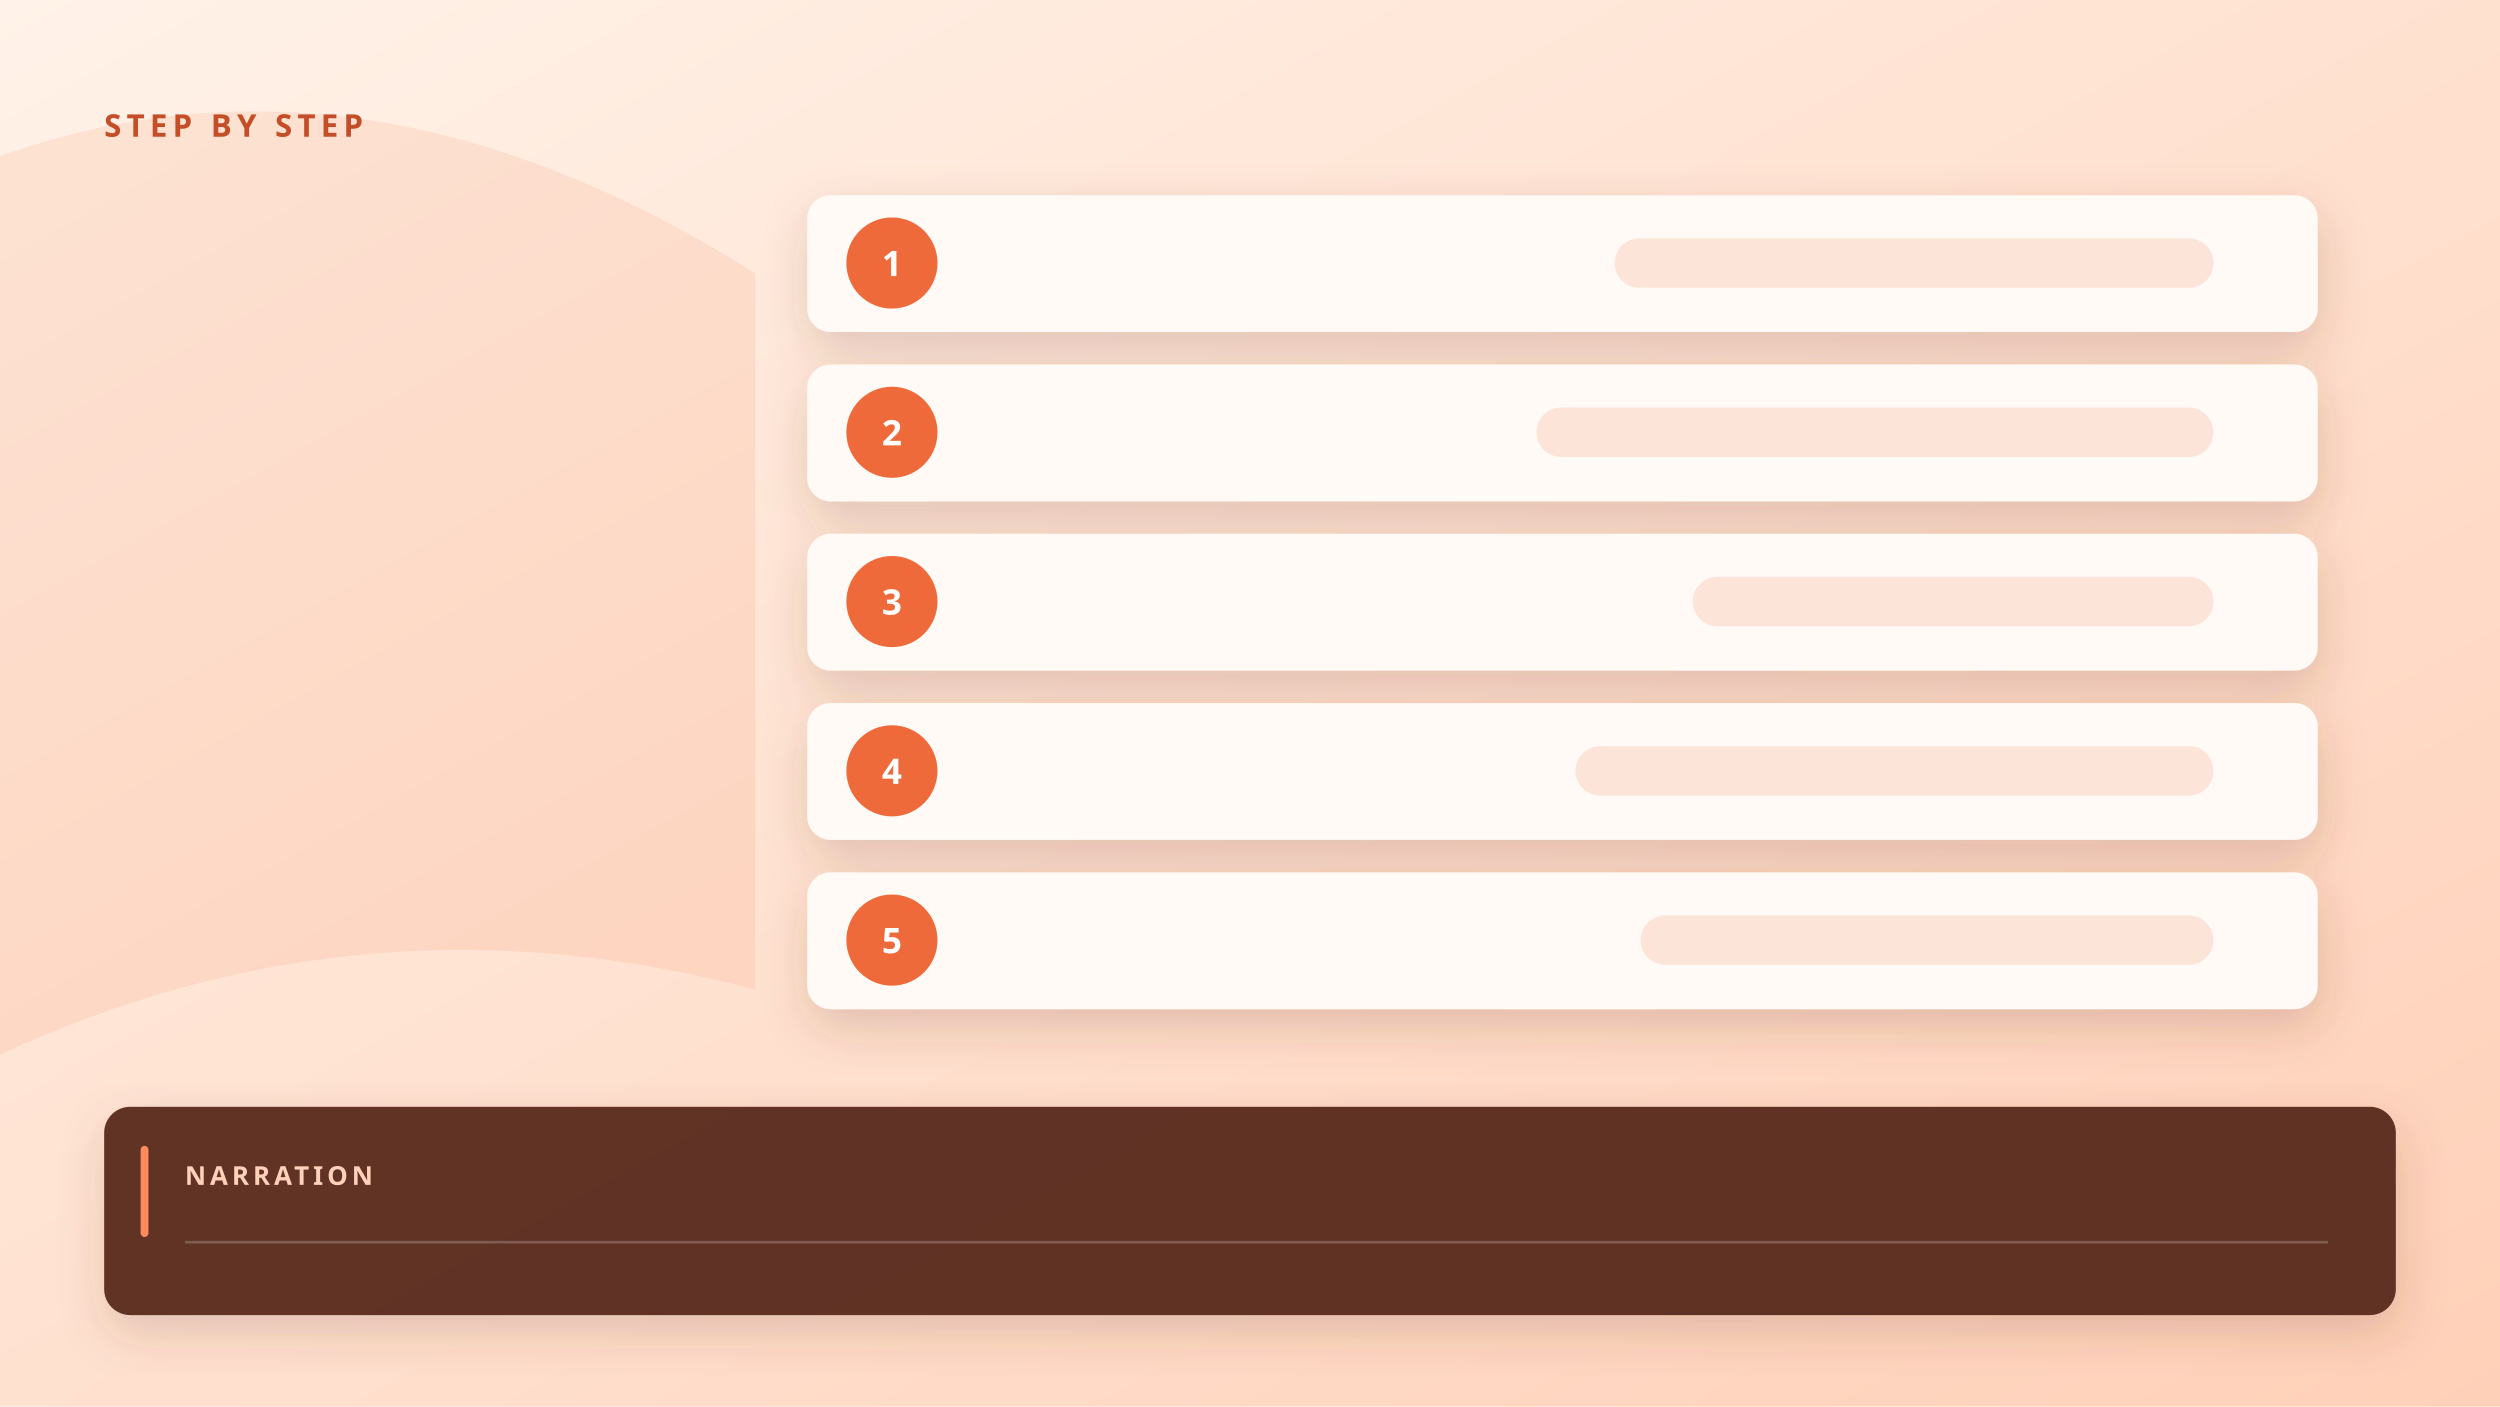
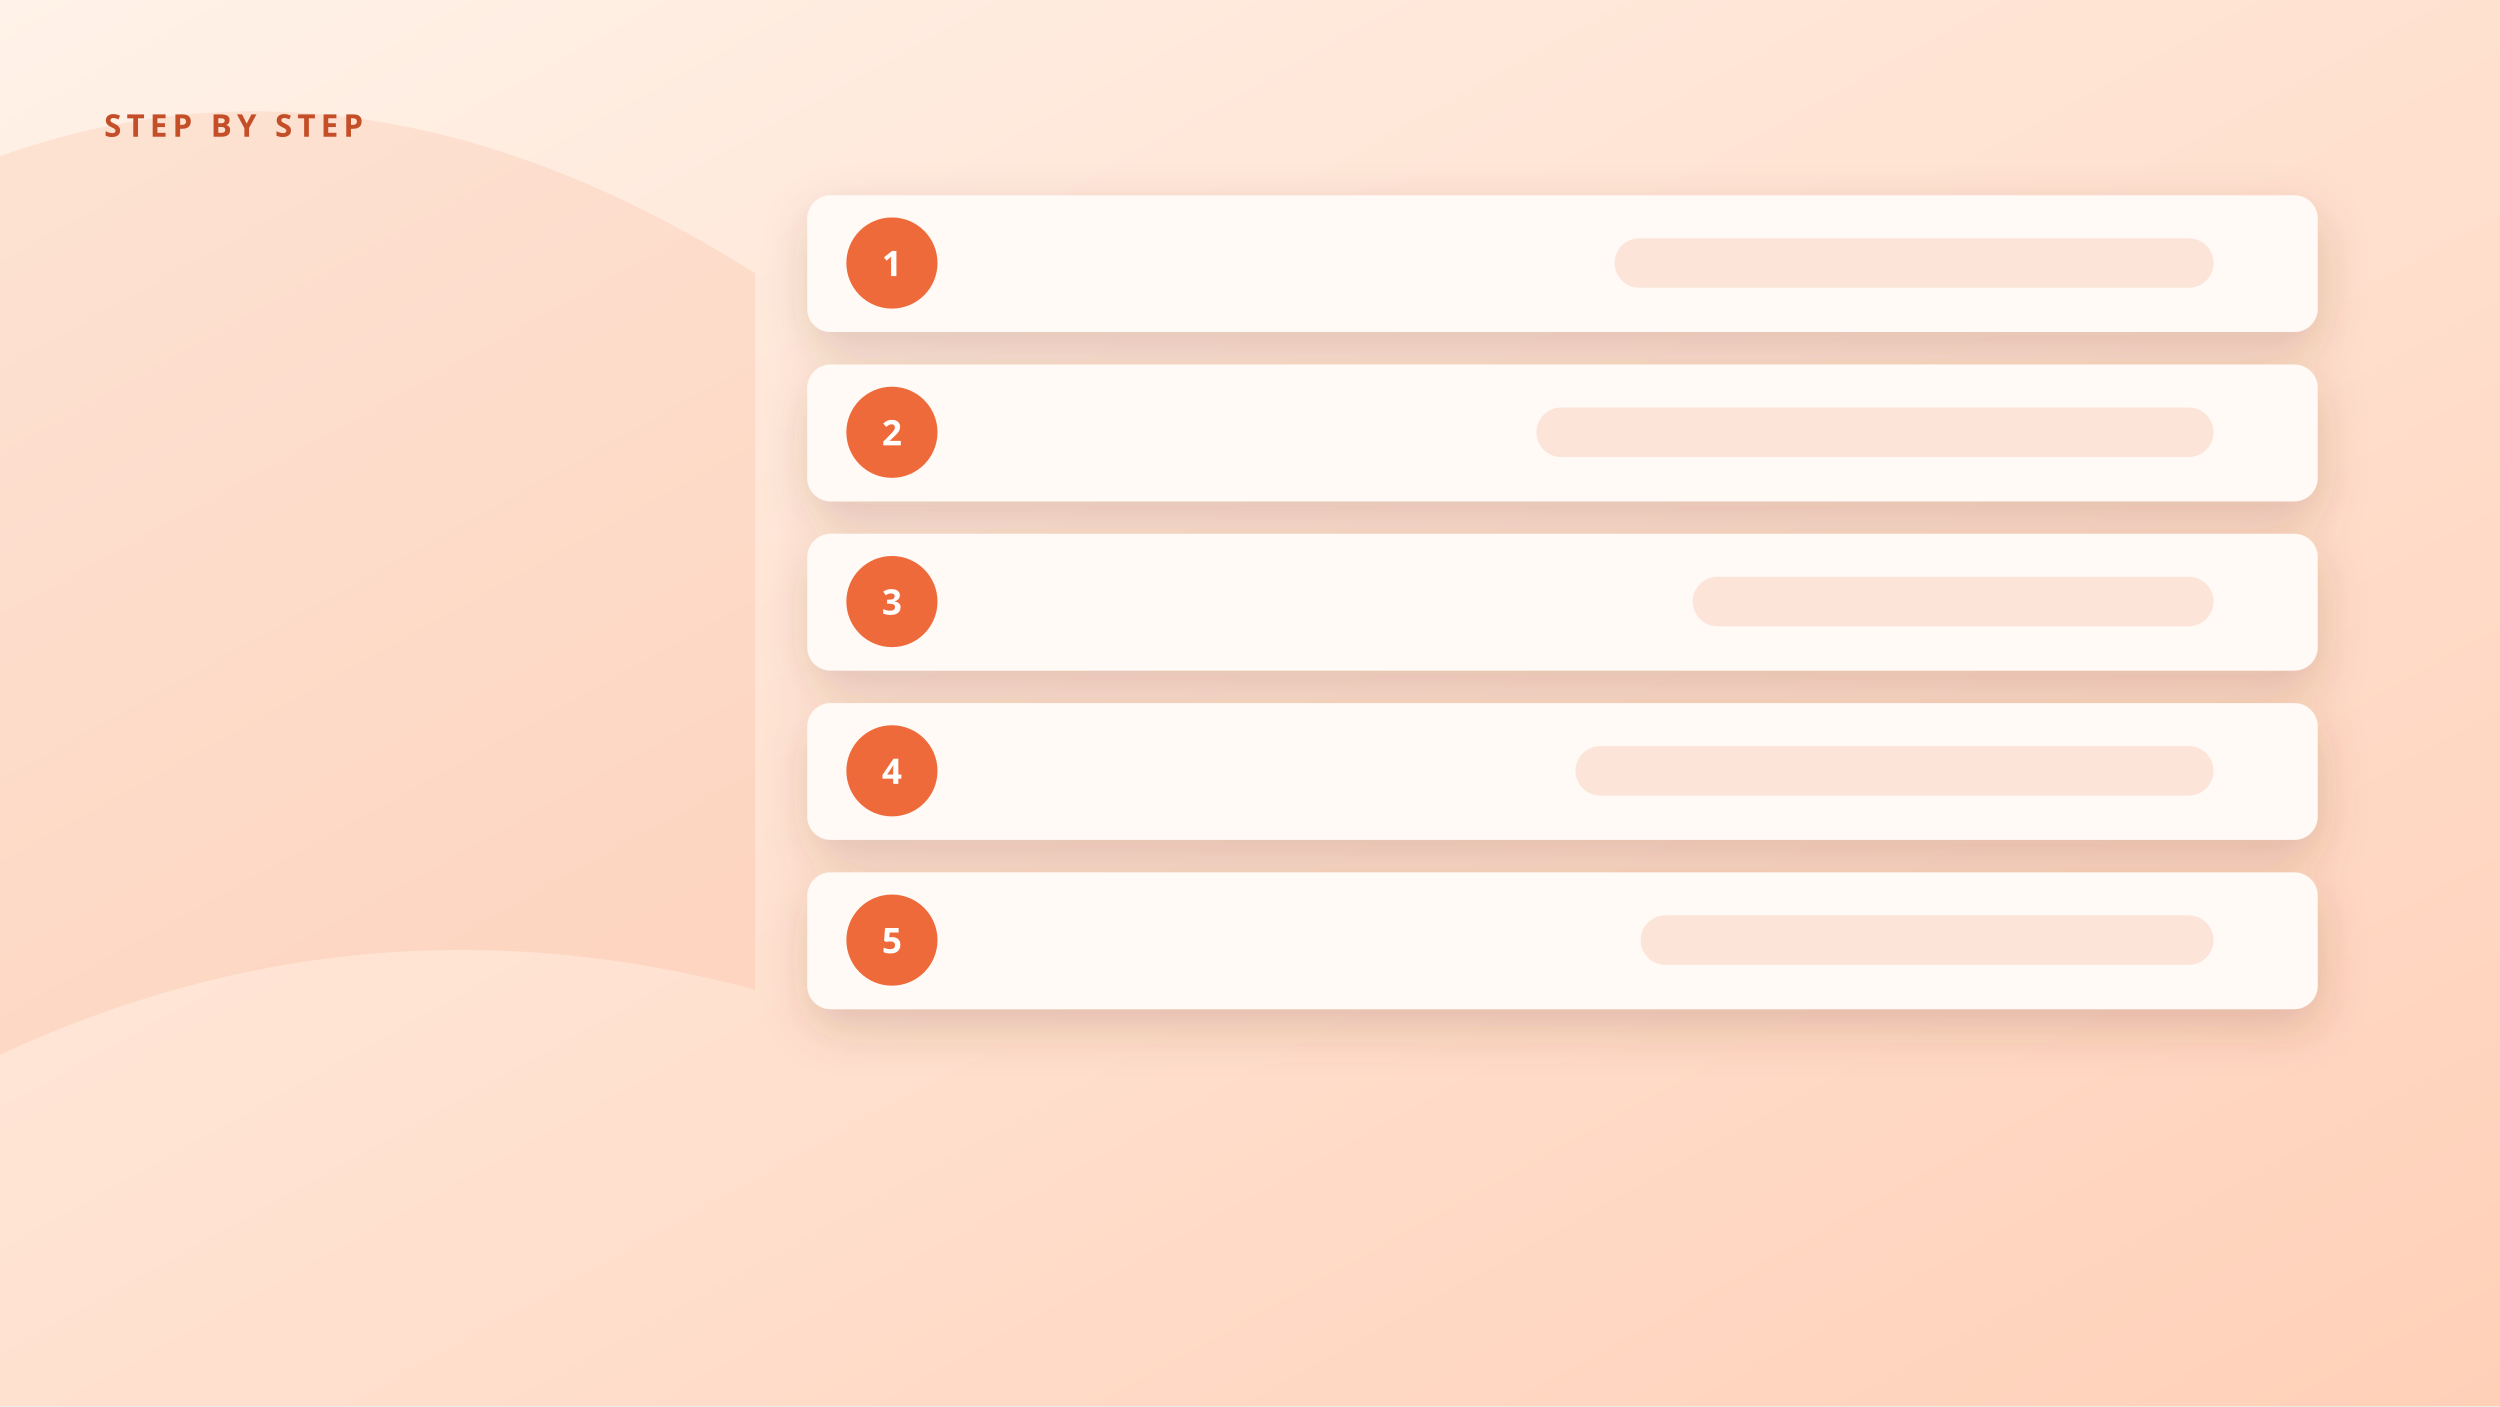
<svg xmlns="http://www.w3.org/2000/svg" viewBox="0 0 1920 1080" width="1920" height="1080">
  <defs>
    <linearGradient id="steps-new-bg" x2="1" y2="1">
      <stop stop-color="#fff2e8" />
      <stop offset="1" stop-color="#ffd0b8" />
    </linearGradient>
    <linearGradient id="steps-new-cloud" y2="1">
      <stop stop-color="#fff" />
      <stop offset="1" stop-color="#ffe5d7" />
    </linearGradient>
    <filter id="steps-new-shadow" x="-20%" y="-20%" width="140%" height="150%">
      <feDropShadow dy="14" stdDeviation="18" flood-color="#71331e" flood-opacity=".2" />
    </filter>
  </defs>
  <rect width="1920" height="1080" fill="url(#steps-new-bg)" />
  <path d="M0 120Q280 20 580 210V760Q280 680 0 810Z" fill="#f27448" opacity=".12" />
  <text x="80" y="105" fill="#c44e27" font-family="Segoe UI, sans-serif" font-size="24" font-weight="800" letter-spacing="4">STEP BY STEP</text>
  <g filter="url(#steps-new-shadow)" font-family="Segoe UI, sans-serif">
    <rect x="620" y="150" width="1160" height="105" rx="18" fill="#fffaf6" />
    <rect x="620" y="280" width="1160" height="105" rx="18" fill="#fffaf6" />
    <rect x="620" y="410" width="1160" height="105" rx="18" fill="#fffaf6" />
    <rect x="620" y="540" width="1160" height="105" rx="18" fill="#fffaf6" />
    <rect x="620" y="670" width="1160" height="105" rx="18" fill="#fffaf6" />
  </g>
  <g font-family="Segoe UI, sans-serif" font-weight="800">
    <g fill="#ef6a3a">
      <circle cx="685" cy="202" r="35" />
      <circle cx="685" cy="332" r="35" />
      <circle cx="685" cy="462" r="35" />
      <circle cx="685" cy="592" r="35" />
      <circle cx="685" cy="722" r="35" />
    </g>
    <g fill="#fff" font-size="27" text-anchor="middle">
      <text x="685" y="212">1</text>
      <text x="685" y="342">2</text>
      <text x="685" y="472">3</text>
      <text x="685" y="602">4</text>
      <text x="685" y="732">5</text>
    </g>
    <g fill="#ef6a3a" opacity=".16">
      <rect x="1240" y="183" width="460" height="38" rx="19" />
      <rect x="1180" y="313" width="520" height="38" rx="19" />
      <rect x="1300" y="443" width="400" height="38" rx="19" />
      <rect x="1210" y="573" width="490" height="38" rx="19" />
      <rect x="1260" y="703" width="440" height="38" rx="19" />
    </g>
  </g>
-   <rect x="80" y="850" width="1760" height="160" rx="20" fill="#592a1d" opacity=".95" filter="url(#steps-new-shadow)" />
-   <rect x="108" y="880" width="6" height="70" rx="3" fill="#ff8a5d" />
-   <text x="142" y="910" fill="#ffd0ba" font-family="Segoe UI, sans-serif" font-size="20" font-weight="800" letter-spacing="3">NARRATION</text>
-   <line x1="142" y1="954" x2="1788" y2="954" stroke="#fff" stroke-opacity=".2" stroke-width="2" />
</svg>
